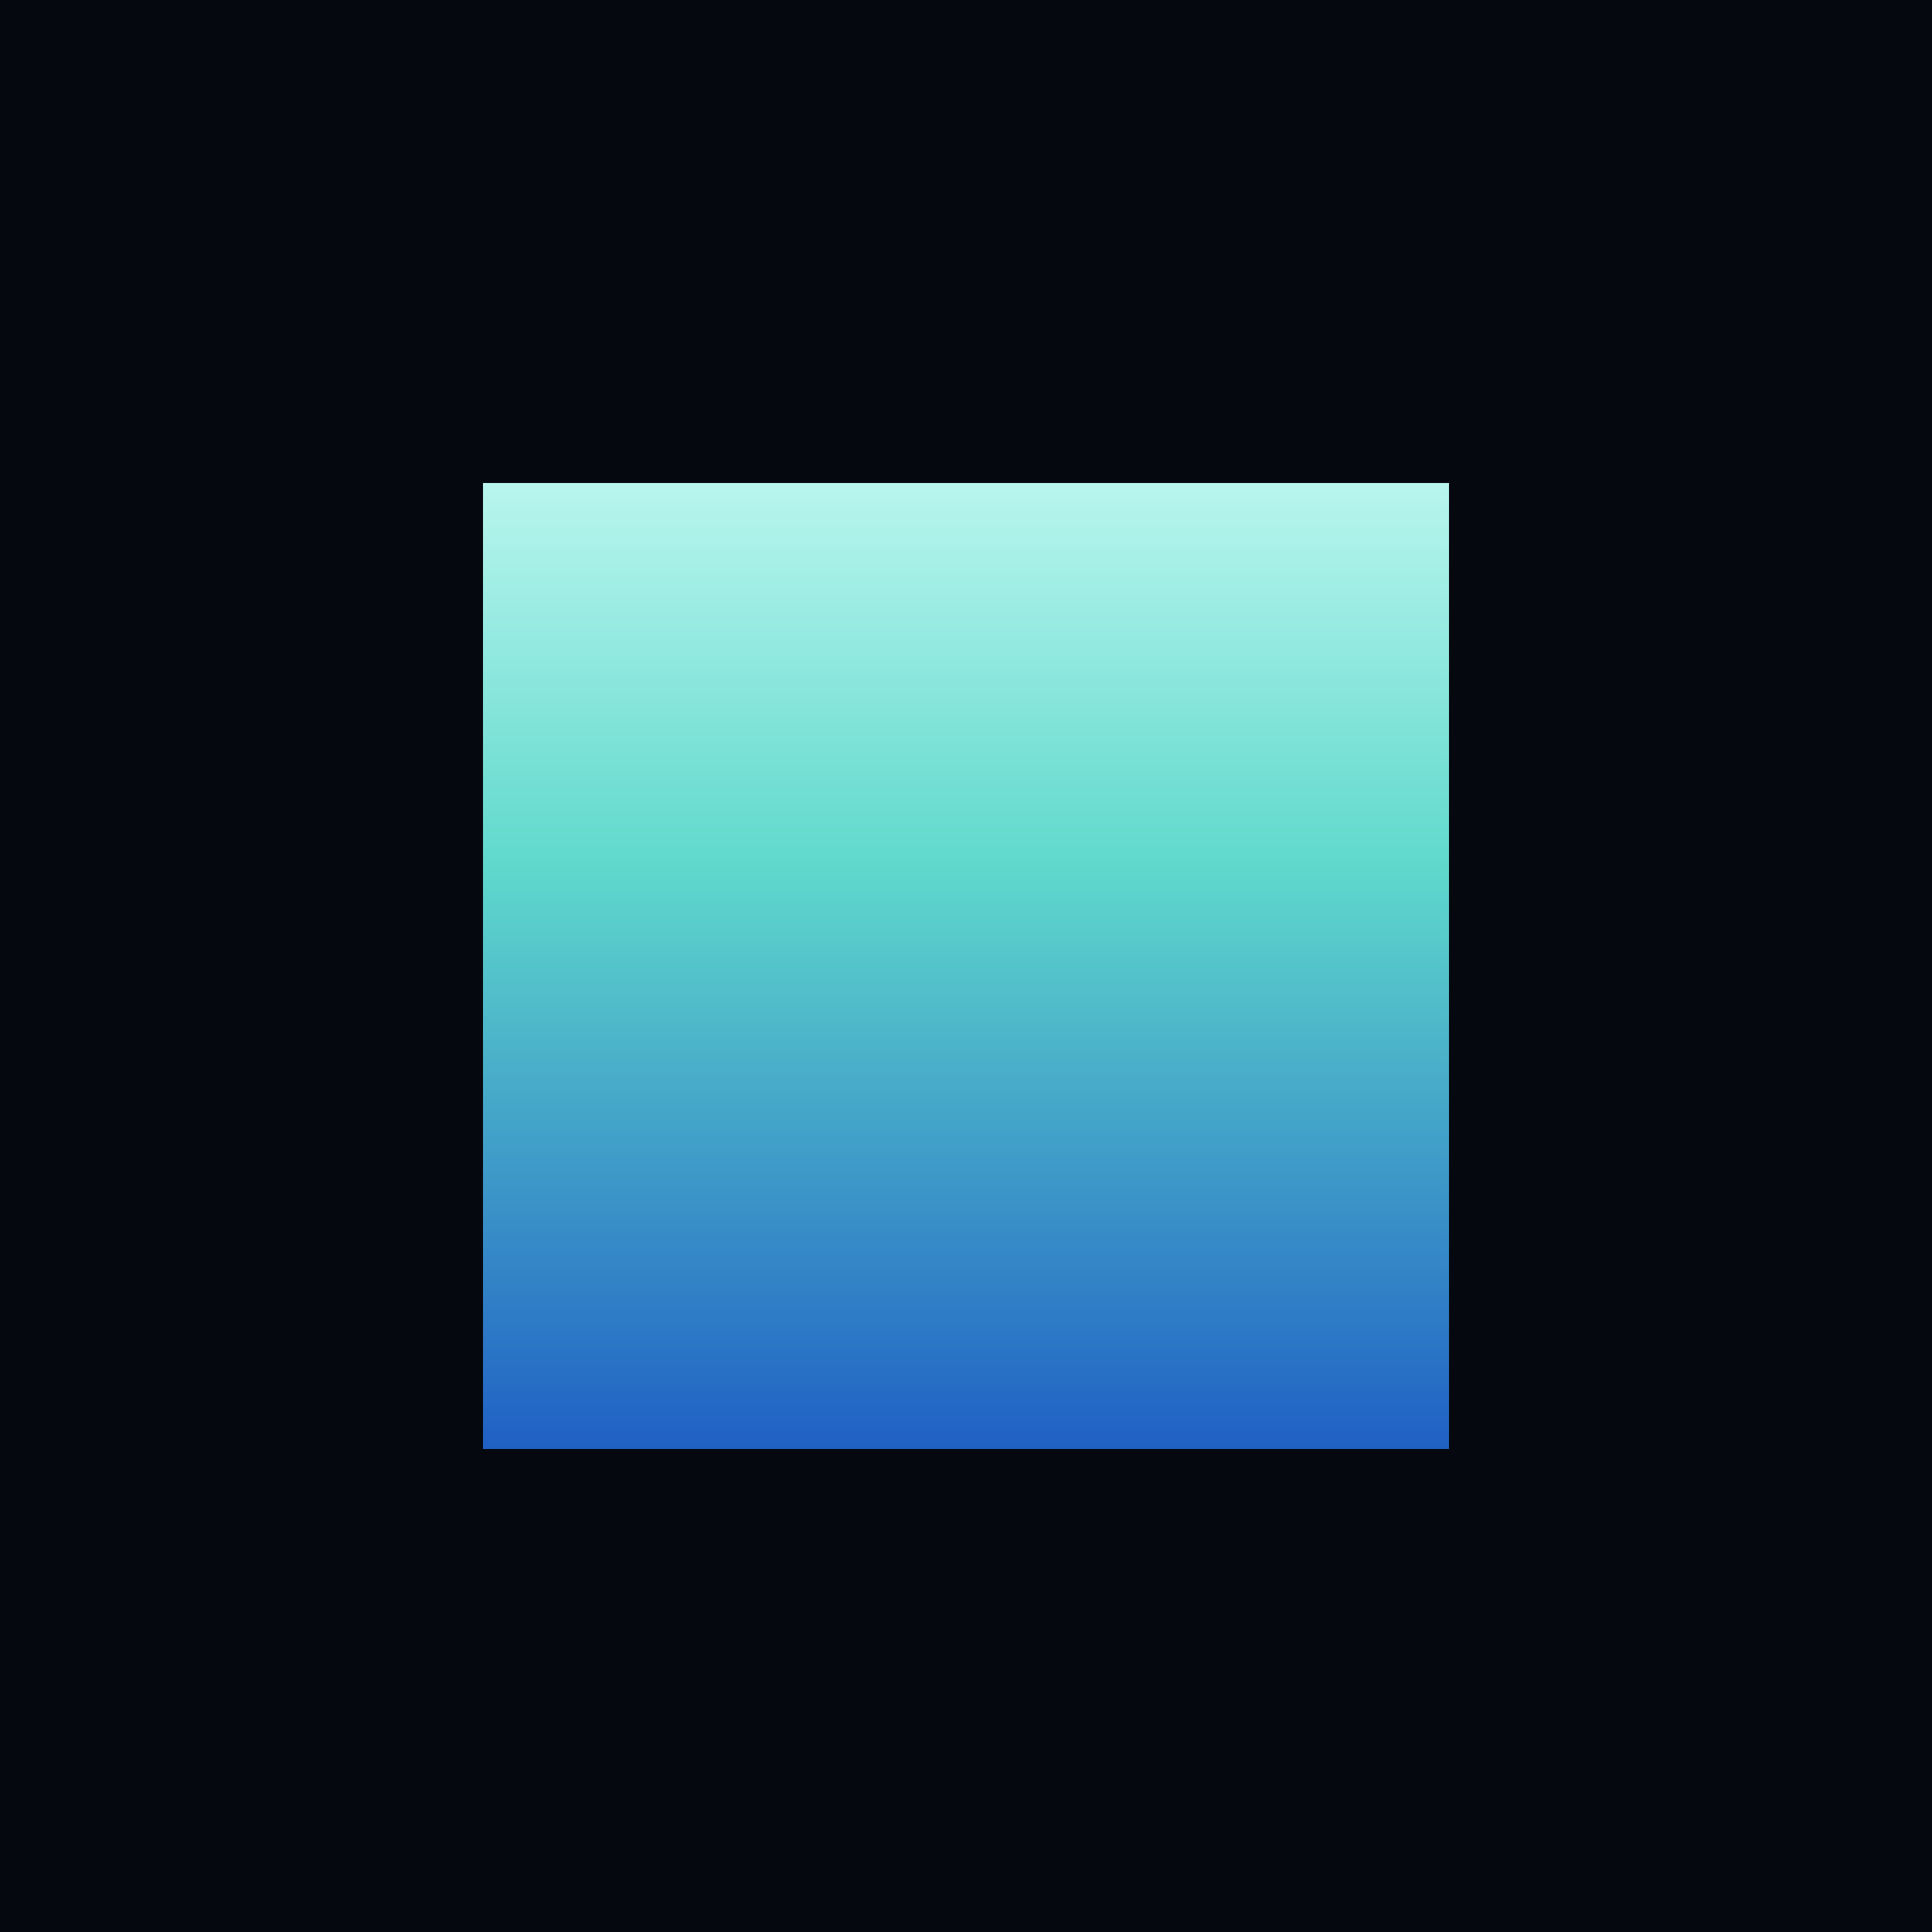
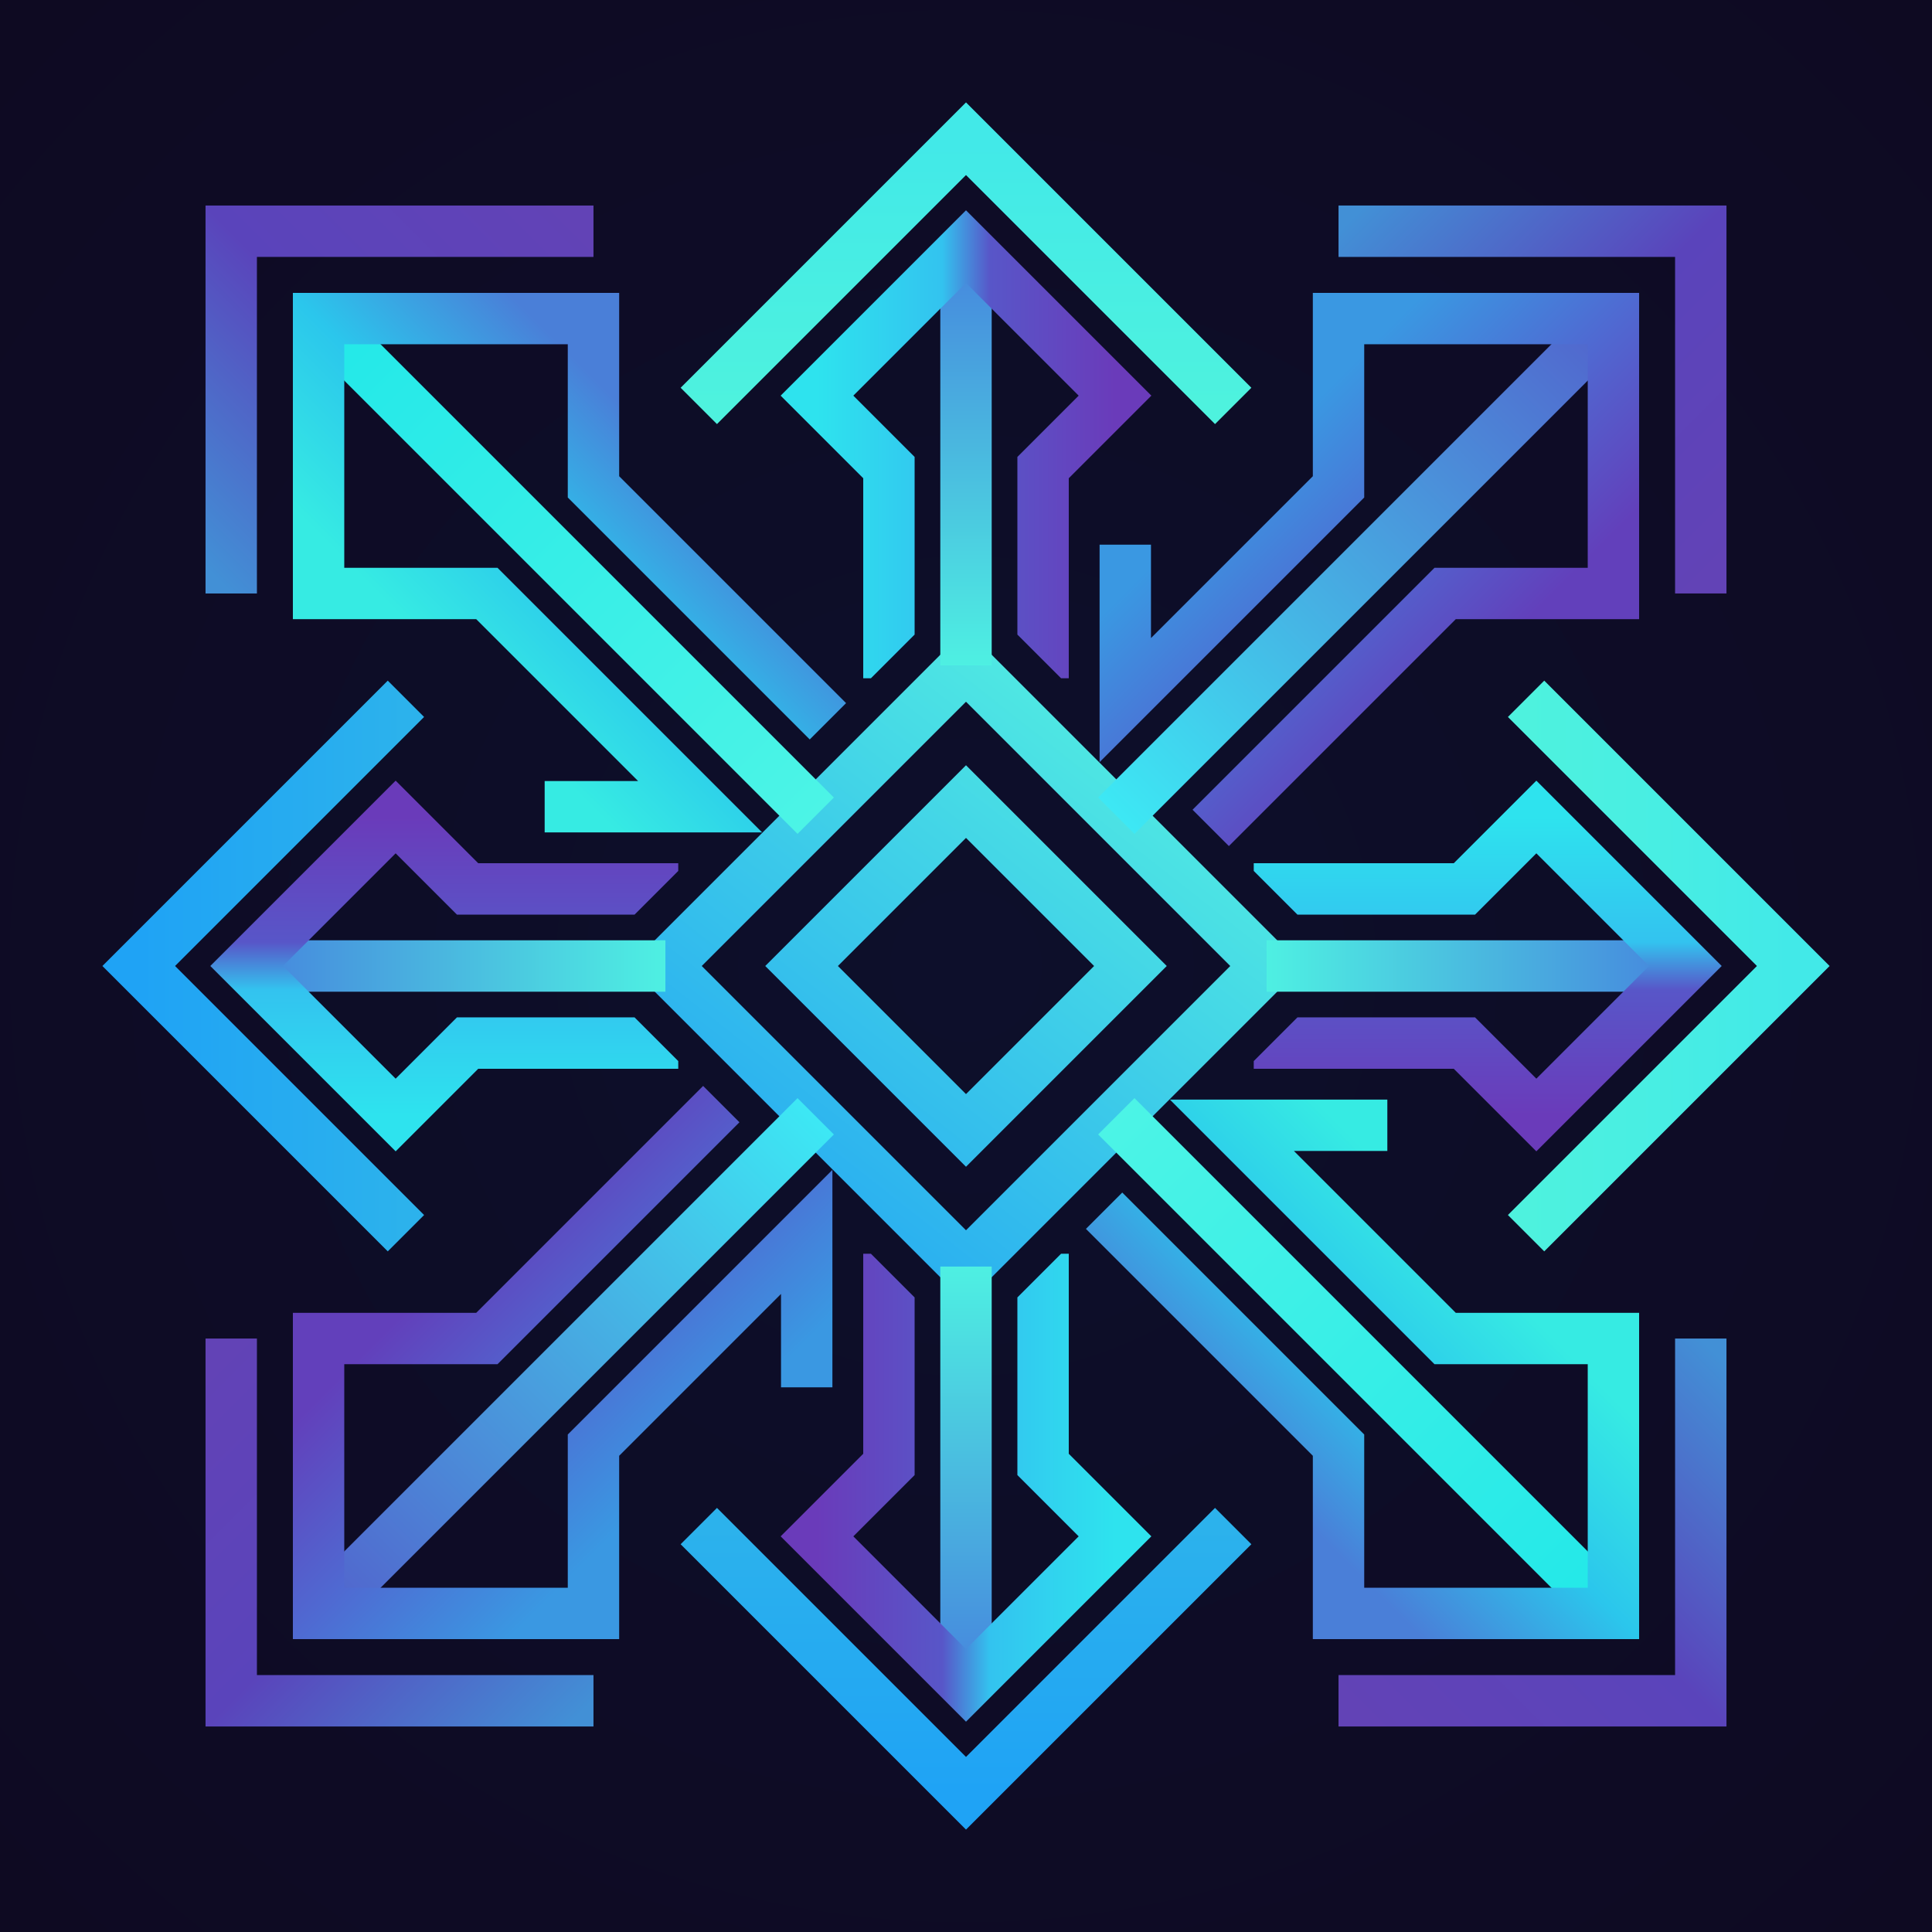
- <svg xmlns="http://www.w3.org/2000/svg" viewBox="0 0 32 32">
+ <svg xmlns="http://www.w3.org/2000/svg" viewBox="136 136 752 752" width="752" height="752">
  <defs>
-     <linearGradient id="liquid" x1="0" y1="0" x2="0" y2="1">
-       <stop offset="0" stop-color="#b9f6ee" />
-       <stop offset="0.4" stop-color="#5fd8cc" />
-       <stop offset="1" stop-color="#1f5fc4" />
+     <radialGradient id="navy" gradientUnits="userSpaceOnUse" cx="512" cy="512" r="531.744">
+       <stop offset="0" stop-color="#0d0f2b" />
+       <stop offset="1" stop-color="#0e0a22" />
+     </radialGradient>
+   </defs>
+   <rect x="136" y="136" width="752" height="752" fill="url(#navy)" />
+   <defs>
+     <linearGradient id="core" gradientUnits="userSpaceOnUse" x1="600" y1="400" x2="424" y2="624">
+       <stop offset="0" stop-color="#56f2e0" />
+       <stop offset="1" stop-color="#24a6f2" />
    </linearGradient>
+     <linearGradient id="ax-shaft" gradientUnits="userSpaceOnUse" x1="512" y1="395" x2="512" y2="232">
+       <stop offset="0" stop-color="#4ef0e2" />
+       <stop offset="1" stop-color="#4684dd" />
+     </linearGradient>
+     <linearGradient id="ax-head" gradientUnits="userSpaceOnUse" x1="454" y1="0" x2="570" y2="0">
+       <stop offset="0" stop-color="#2ee3ee" />
+       <stop offset="0.42" stop-color="#33c3ef" />
+       <stop offset="0.58" stop-color="#5856c8" />
+       <stop offset="1" stop-color="#6a3bba" />
+     </linearGradient>
+     <linearGradient id="chev-a" gradientUnits="userSpaceOnUse" x1="0" y1="190" x2="0" y2="294">
+       <stop offset="0" stop-color="#42e9e8" />
+       <stop offset="1" stop-color="#4ef2de" />
+     </linearGradient>
+     <linearGradient id="chev-b" gradientUnits="userSpaceOnUse" x1="0" y1="190" x2="0" y2="294">
+       <stop offset="0" stop-color="#1fa3f5" />
+       <stop offset="1" stop-color="#2cb2ec" />
+     </linearGradient>
+     <linearGradient id="dg-shaft-a" gradientUnits="userSpaceOnUse" x1="453.5" y1="453.5" x2="260" y2="260">
+       <stop offset="0" stop-color="#4cf4e6" />
+       <stop offset="1" stop-color="#22e8e8" />
+     </linearGradient>
+     <linearGradient id="dg-shaft-b" gradientUnits="userSpaceOnUse" x1="453.5" y1="453.5" x2="260" y2="260">
+       <stop offset="0" stop-color="#3de8f4" />
+       <stop offset="1" stop-color="#5262cc" />
+     </linearGradient>
+     <linearGradient id="dg-head-a" gradientUnits="userSpaceOnUse" x1="314" y1="398" x2="398" y2="314">
+       <stop offset="0" stop-color="#36ebe3" />
+       <stop offset="0.5" stop-color="#2bc6ec" />
+       <stop offset="1" stop-color="#4a7fd8" />
+     </linearGradient>
+     <linearGradient id="dg-head-b" gradientUnits="userSpaceOnUse" x1="314" y1="398" x2="398" y2="314">
+       <stop offset="0" stop-color="#3a98e2" />
+       <stop offset="0.5" stop-color="#4f6ad2" />
+       <stop offset="1" stop-color="#6240bb" />
+     </linearGradient>
+     <linearGradient id="bracket" gradientUnits="userSpaceOnUse" x1="367" y1="226" x2="226" y2="367">
+       <stop offset="0" stop-color="#6243b6" />
+       <stop offset="0.5" stop-color="#5a44bb" />
+       <stop offset="1" stop-color="#4290d6" />
+     </linearGradient>
+     <clipPath id="gap">
+       <path clip-rule="evenodd" d="M0 0H1024V1024H0ZM512 363L661 512L512 661L363 512Z" />
+     </clipPath>
+     <path id="p-ax-shaft" d="M512 395V232" />
+     <path id="p-ax-head" clip-path="url(#gap)" d="M482 400V318L454 290L512 232L570 290L542 318V400" />
+     <path id="p-ax-chev" d="M408 294L512 190L616 294" />
+     <path id="p-dg-shaft" d="M453.5 453.5L260 260" />
+     <path id="p-dg-head" d="M458.25 416.75L367 325.5V260H260V367H325.5L408.5 450H348" />
+     <path id="p-dg-bracket" d="M367 226H226V367" />
  </defs>
-   <rect width="32" height="32" fill="#05090f" />
-   <rect x="8" y="8" width="16" height="16" fill="url(#liquid)" />
+   <g fill="none" stroke-width="20" stroke-linejoin="miter" stroke-miterlimit="4">
+     <path stroke="url(#core)" d="M512 448L576 512L512 576L448 512Z" />
+     <path stroke="url(#core)" d="M512 395L629 512L512 629L395 512Z" />
+     <g>
+       <use href="#p-ax-shaft" stroke="url(#ax-shaft)" />
+       <use href="#p-ax-head" stroke="url(#ax-head)" />
+       <use href="#p-ax-chev" stroke="url(#chev-a)" />
+       <use href="#p-dg-shaft" stroke="url(#dg-shaft-a)" />
+       <use href="#p-dg-head" stroke="url(#dg-head-a)" />
+       <use href="#p-dg-bracket" stroke="url(#bracket)" />
+     </g>
+     <g transform="rotate(90 512 512)">
+       <use href="#p-ax-shaft" stroke="url(#ax-shaft)" />
+       <use href="#p-ax-head" stroke="url(#ax-head)" />
+       <use href="#p-ax-chev" stroke="url(#chev-a)" />
+       <use href="#p-dg-shaft" stroke="url(#dg-shaft-b)" />
+       <use href="#p-dg-head" stroke="url(#dg-head-b)" />
+       <use href="#p-dg-bracket" stroke="url(#bracket)" />
+     </g>
+     <g transform="rotate(180 512 512)">
+       <use href="#p-ax-shaft" stroke="url(#ax-shaft)" />
+       <use href="#p-ax-head" stroke="url(#ax-head)" />
+       <use href="#p-ax-chev" stroke="url(#chev-b)" />
+       <use href="#p-dg-shaft" stroke="url(#dg-shaft-a)" />
+       <use href="#p-dg-head" stroke="url(#dg-head-a)" />
+       <use href="#p-dg-bracket" stroke="url(#bracket)" />
+     </g>
+     <g transform="rotate(270 512 512)">
+       <use href="#p-ax-shaft" stroke="url(#ax-shaft)" />
+       <use href="#p-ax-head" stroke="url(#ax-head)" />
+       <use href="#p-ax-chev" stroke="url(#chev-b)" />
+       <use href="#p-dg-shaft" stroke="url(#dg-shaft-b)" />
+       <use href="#p-dg-head" stroke="url(#dg-head-b)" />
+       <use href="#p-dg-bracket" stroke="url(#bracket)" />
+     </g>
+   </g>
</svg>
